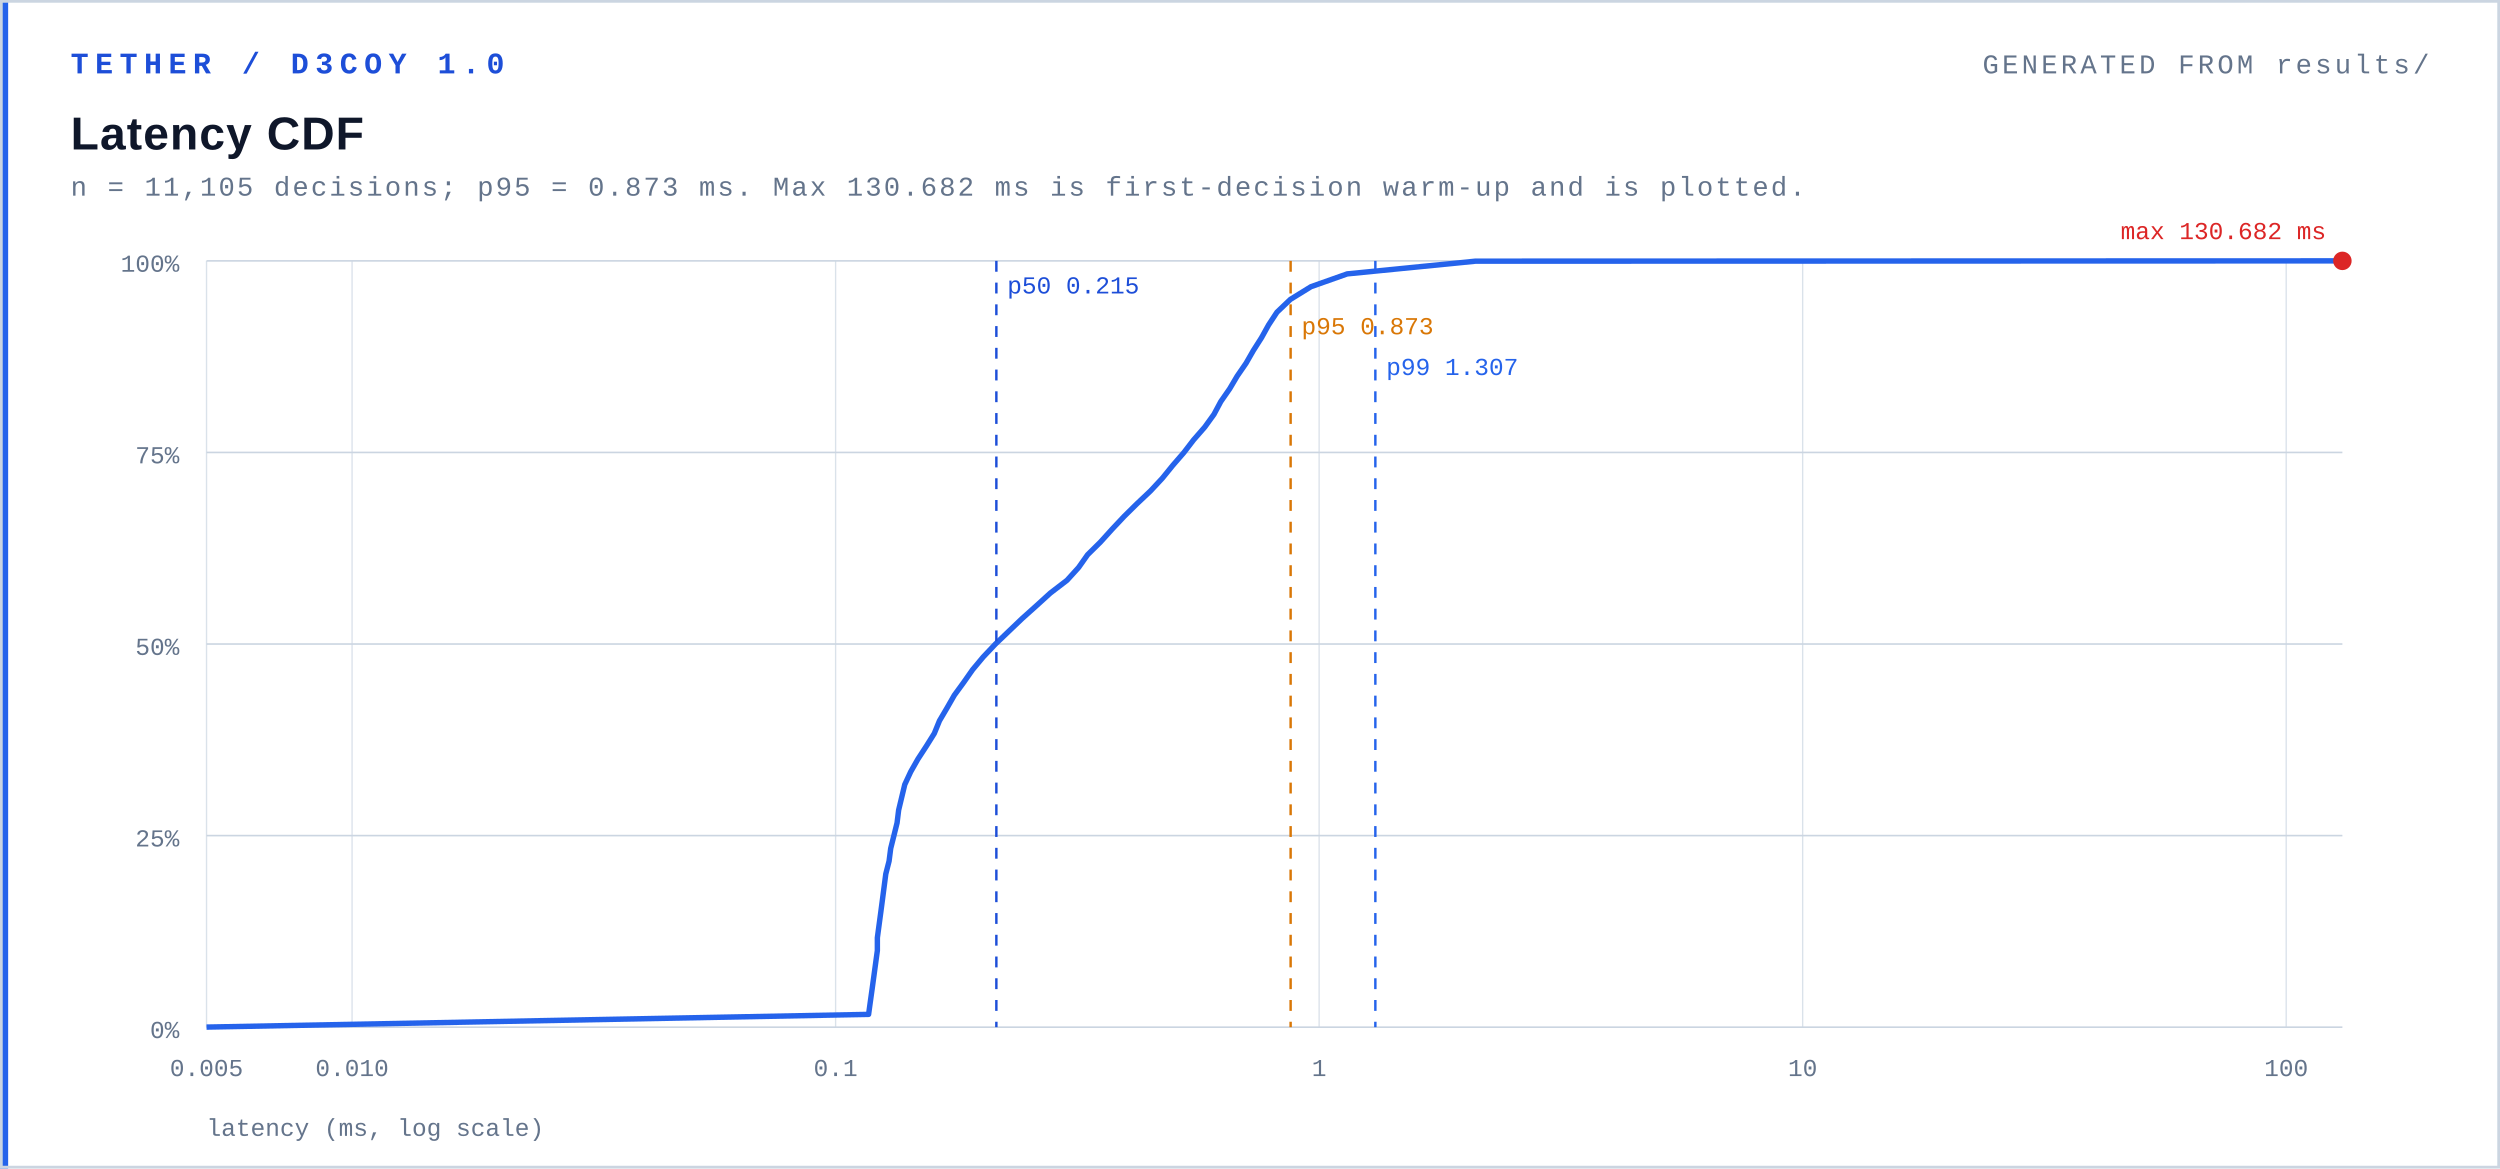
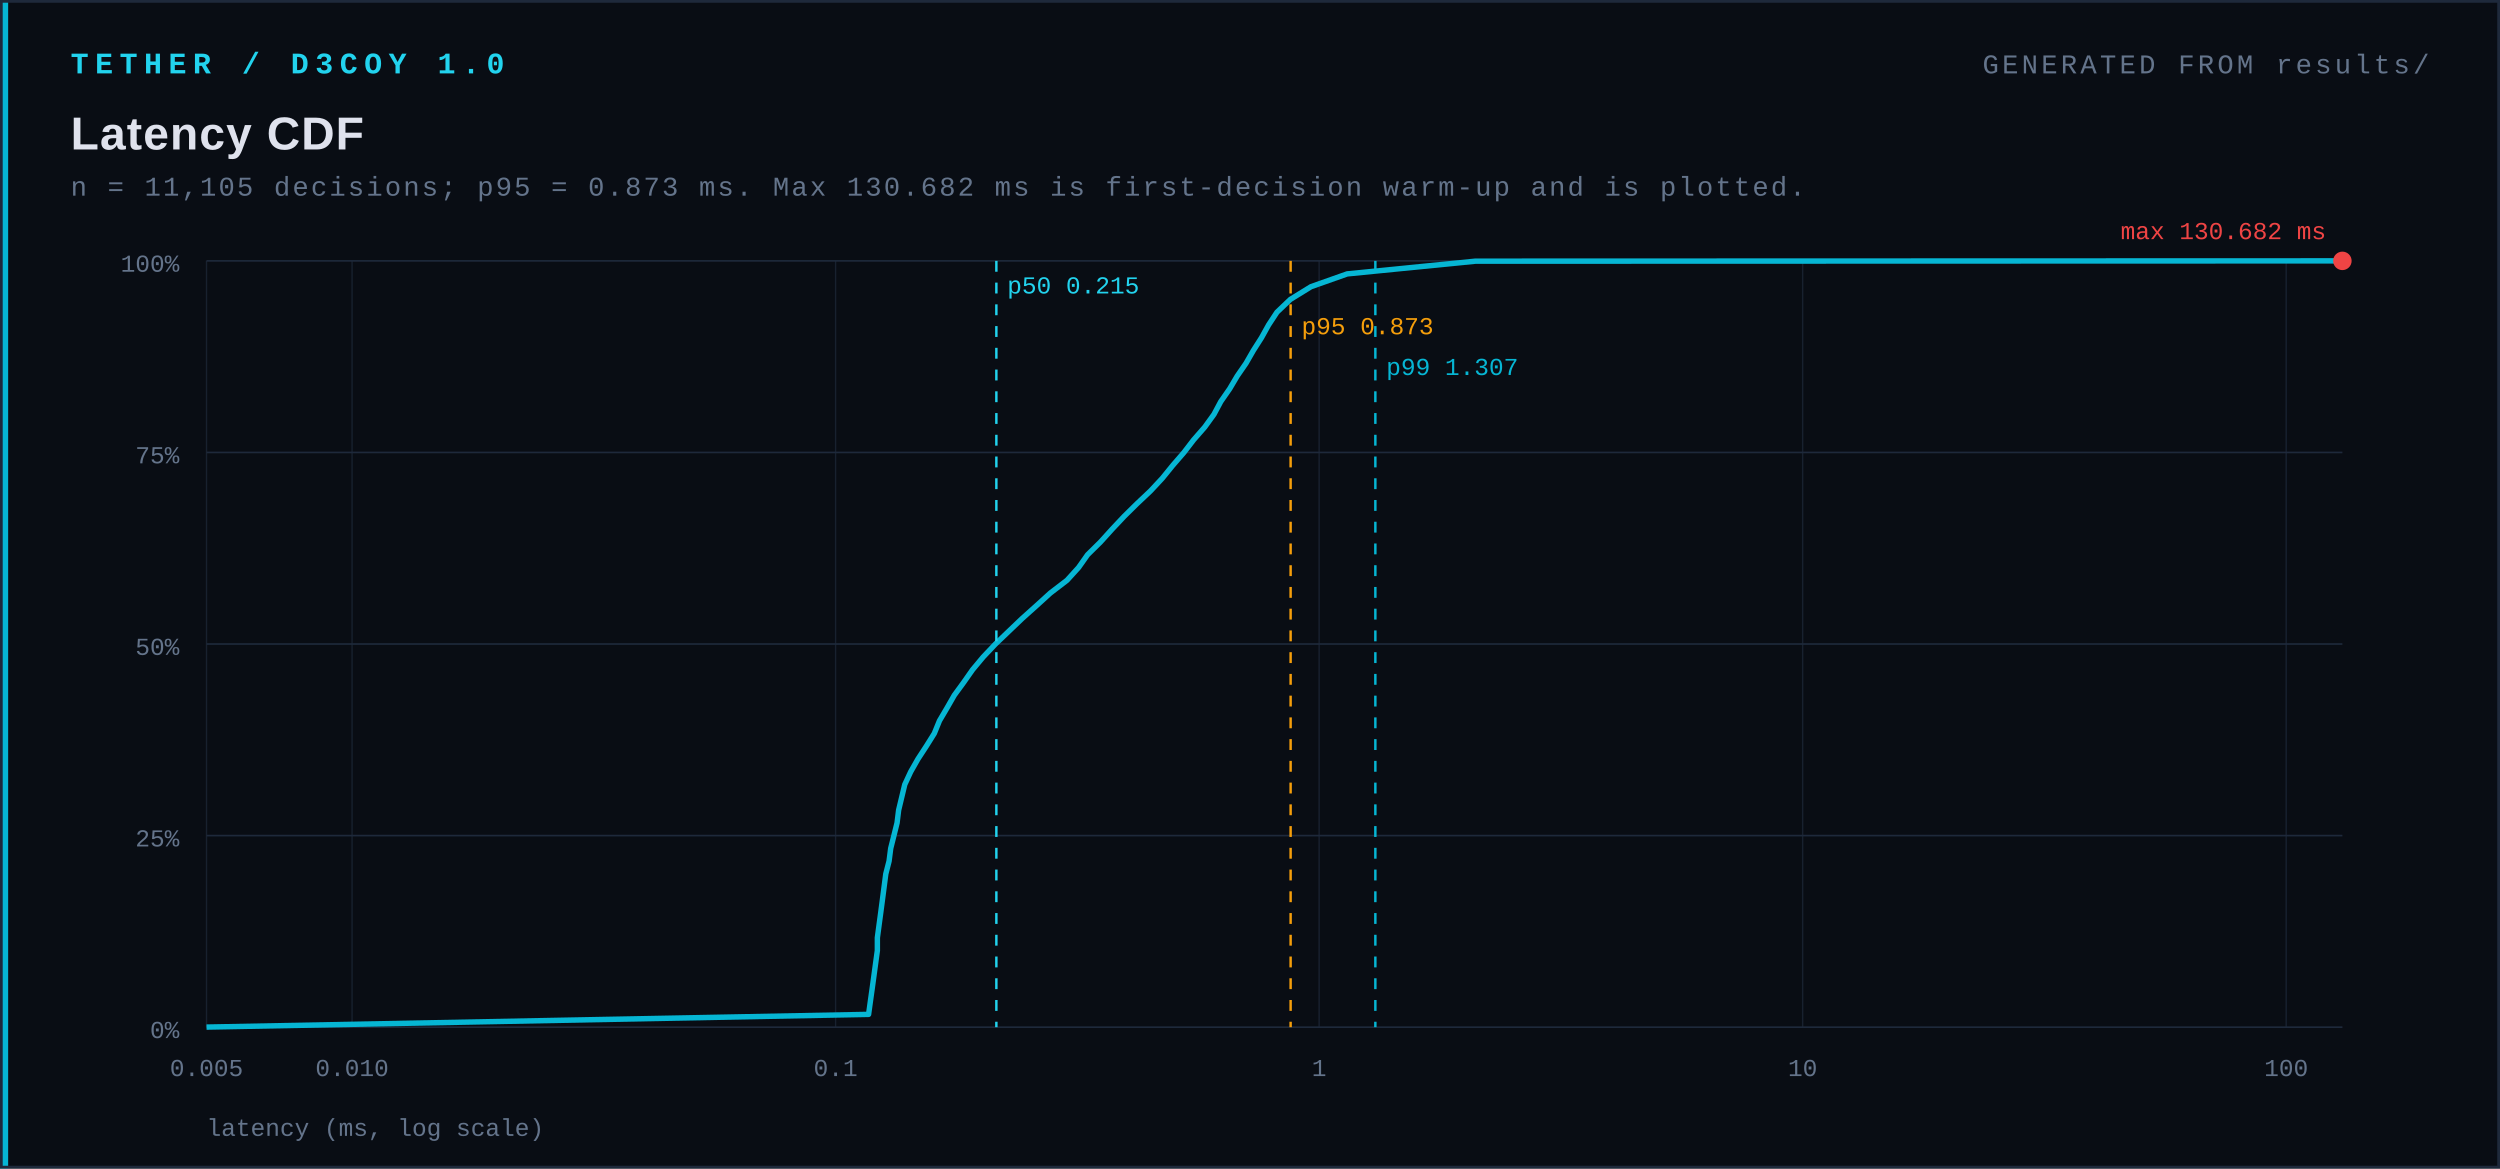
<svg xmlns="http://www.w3.org/2000/svg" viewBox="0 0 920 430" width="100%" role="img" aria-labelledby="exhibit-title" preserveAspectRatio="xMidYMid meet">
-   <rect x="0.00" y="0.00" width="920.00" height="430.00" fill="#ffffff" />
-   <rect x="0.00" y="0.00" width="3.00" height="430.00" fill="#2563eb" />
-   <rect x="0.50" y="0.50" width="919.00" height="429.00" fill="none" stroke="#cbd5e1" stroke-width="1.0" />
-   <text x="26.00" y="27.00" font-size="11" font-family="Consolas, 'Courier New', monospace" fill="#1d4ed8" text-anchor="start" font-weight="700" letter-spacing="2.4">TETHER / D3COY 1.0</text>
+   <rect x="0.00" y="0.00" width="920.00" height="430.00" fill="#090d14" />
+   <rect x="0.00" y="0.00" width="3.00" height="430.00" fill="#06b6d4" />
+   <rect x="0.50" y="0.50" width="919.00" height="429.00" fill="none" stroke="#1e293b" stroke-width="1.0" />
+   <text x="26.00" y="27.00" font-size="11" font-family="Consolas, 'Courier New', monospace" fill="#22d3ee" text-anchor="start" font-weight="700" letter-spacing="2.4">TETHER / D3COY 1.0</text>
  <text x="894.00" y="27.00" font-size="10" font-family="Consolas, 'Courier New', monospace" fill="#64748b" text-anchor="end" font-weight="400" letter-spacing="1.2">GENERATED FROM results/</text>
-   <text x="26.00" y="55.00" font-size="17" font-family="ui-sans-serif, system-ui, -apple-system, 'Segoe UI', Arial, sans-serif" fill="#0f172a" text-anchor="start" font-weight="700" letter-spacing="0.4">Latency CDF</text>
+   <text x="26.00" y="55.00" font-size="17" font-family="ui-sans-serif, system-ui, -apple-system, 'Segoe UI', Arial, sans-serif" fill="#dfe2ed" text-anchor="start" font-weight="700" letter-spacing="0.4">Latency CDF</text>
  <text x="26.00" y="72.00" font-size="10" font-family="Consolas, 'Courier New', monospace" fill="#64748b" text-anchor="start" font-weight="400" letter-spacing="0.8">n = 11,105 decisions; p95 = 0.873 ms. Max 130.682 ms is first-decision warm-up and is plotted.</text>
-   <line x1="76.00" y1="378.00" x2="862.00" y2="378.00" stroke="#cbd5e1" stroke-width="0.6" />
+   <line x1="76.00" y1="378.00" x2="862.00" y2="378.00" stroke="#1e293b" stroke-width="0.6" />
  <text x="66.00" y="382.00" font-size="9" font-family="Consolas, 'Courier New', monospace" fill="#64748b" text-anchor="end" font-weight="400">0%</text>
-   <line x1="76.00" y1="307.50" x2="862.00" y2="307.50" stroke="#cbd5e1" stroke-width="0.6" />
+   <line x1="76.00" y1="307.50" x2="862.00" y2="307.50" stroke="#1e293b" stroke-width="0.6" />
  <text x="66.00" y="311.50" font-size="9" font-family="Consolas, 'Courier New', monospace" fill="#64748b" text-anchor="end" font-weight="400">25%</text>
-   <line x1="76.00" y1="237.00" x2="862.00" y2="237.00" stroke="#cbd5e1" stroke-width="0.6" />
+   <line x1="76.00" y1="237.00" x2="862.00" y2="237.00" stroke="#1e293b" stroke-width="0.6" />
  <text x="66.00" y="241.00" font-size="9" font-family="Consolas, 'Courier New', monospace" fill="#64748b" text-anchor="end" font-weight="400">50%</text>
-   <line x1="76.00" y1="166.50" x2="862.00" y2="166.50" stroke="#cbd5e1" stroke-width="0.6" />
+   <line x1="76.00" y1="166.50" x2="862.00" y2="166.50" stroke="#1e293b" stroke-width="0.6" />
  <text x="66.00" y="170.50" font-size="9" font-family="Consolas, 'Courier New', monospace" fill="#64748b" text-anchor="end" font-weight="400">75%</text>
-   <line x1="76.00" y1="96.00" x2="862.00" y2="96.00" stroke="#cbd5e1" stroke-width="0.6" />
+   <line x1="76.00" y1="96.00" x2="862.00" y2="96.00" stroke="#1e293b" stroke-width="0.6" />
  <text x="66.00" y="100.00" font-size="9" font-family="Consolas, 'Courier New', monospace" fill="#64748b" text-anchor="end" font-weight="400">100%</text>
-   <line x1="76.00" y1="96.00" x2="76.00" y2="378.00" stroke="#cbd5e1" stroke-width="0.5" opacity="0.70" />
+   <line x1="76.00" y1="96.00" x2="76.00" y2="378.00" stroke="#1e293b" stroke-width="0.5" opacity="0.70" />
  <text x="76.00" y="396.00" font-size="9" font-family="Consolas, 'Courier New', monospace" fill="#64748b" text-anchor="middle" font-weight="400">0.005</text>
-   <line x1="129.56" y1="96.00" x2="129.56" y2="378.00" stroke="#cbd5e1" stroke-width="0.5" opacity="0.70" />
+   <line x1="129.56" y1="96.00" x2="129.56" y2="378.00" stroke="#1e293b" stroke-width="0.5" opacity="0.70" />
  <text x="129.56" y="396.00" font-size="9" font-family="Consolas, 'Courier New', monospace" fill="#64748b" text-anchor="middle" font-weight="400">0.010</text>
-   <line x1="307.50" y1="96.00" x2="307.50" y2="378.00" stroke="#cbd5e1" stroke-width="0.5" opacity="0.70" />
+   <line x1="307.50" y1="96.00" x2="307.50" y2="378.00" stroke="#1e293b" stroke-width="0.5" opacity="0.70" />
  <text x="307.50" y="396.00" font-size="9" font-family="Consolas, 'Courier New', monospace" fill="#64748b" text-anchor="middle" font-weight="400">0.1</text>
-   <line x1="485.44" y1="96.00" x2="485.44" y2="378.00" stroke="#cbd5e1" stroke-width="0.5" opacity="0.70" />
+   <line x1="485.44" y1="96.00" x2="485.44" y2="378.00" stroke="#1e293b" stroke-width="0.5" opacity="0.70" />
  <text x="485.44" y="396.00" font-size="9" font-family="Consolas, 'Courier New', monospace" fill="#64748b" text-anchor="middle" font-weight="400">1</text>
-   <line x1="663.38" y1="96.00" x2="663.38" y2="378.00" stroke="#cbd5e1" stroke-width="0.5" opacity="0.70" />
+   <line x1="663.38" y1="96.00" x2="663.38" y2="378.00" stroke="#1e293b" stroke-width="0.5" opacity="0.70" />
  <text x="663.38" y="396.00" font-size="9" font-family="Consolas, 'Courier New', monospace" fill="#64748b" text-anchor="middle" font-weight="400">10</text>
-   <line x1="841.32" y1="96.00" x2="841.32" y2="378.00" stroke="#cbd5e1" stroke-width="0.5" opacity="0.70" />
+   <line x1="841.32" y1="96.00" x2="841.32" y2="378.00" stroke="#1e293b" stroke-width="0.5" opacity="0.70" />
  <text x="841.32" y="396.00" font-size="9" font-family="Consolas, 'Courier New', monospace" fill="#64748b" text-anchor="middle" font-weight="400">100</text>
  <text x="76.00" y="418.00" font-size="9" font-family="Consolas, 'Courier New', monospace" fill="#64748b" text-anchor="start" font-weight="400">latency (ms, log scale)</text>
-   <polyline points="76.00,377.97 319.64,373.29 320.29,368.58 320.95,363.87 321.59,359.19 322.23,354.48 322.87,349.80 322.87,345.09 323.50,340.38 324.13,335.70 324.75,330.99 325.36,326.31 325.97,321.60 327.18,316.89 327.78,312.21 328.96,307.50 330.12,302.82 330.70,298.11 331.83,293.40 332.95,288.72 335.14,284.01 337.80,279.33 340.87,274.62 343.82,269.91 345.73,265.23 348.51,260.52 351.19,255.84 354.63,251.13 357.91,246.45 361.84,241.74 366.30,237.03 371.19,232.35 376.12,227.64 381.34,222.96 386.52,218.25 392.66,213.54 396.91,208.86 400.23,204.15 404.97,199.47 409.23,194.76 413.66,190.05 418.40,185.37 423.39,180.66 427.75,175.98 431.57,171.27 435.65,166.56 439.24,161.88 443.35,157.17 446.74,152.48 449.25,147.78 452.51,143.09 455.30,138.38 458.54,133.68 461.23,128.99 464.23,124.28 466.83,119.60 469.92,114.89 474.86,110.18 482.45,105.50 495.77,100.79 542.96,96.11 862.00,96.00" fill="none" stroke="#2563eb" stroke-width="2.0" stroke-linejoin="round" />
-   <line x1="366.66" y1="96.00" x2="366.66" y2="378.00" stroke="#1d4ed8" stroke-width="0.9" stroke-dasharray="4 4" />
-   <text x="370.66" y="108.00" font-size="9" font-family="Consolas, 'Courier New', monospace" fill="#1d4ed8" text-anchor="start" font-weight="400">p50 0.215</text>
-   <line x1="474.95" y1="96.00" x2="474.95" y2="378.00" stroke="#d97706" stroke-width="0.9" stroke-dasharray="4 4" />
-   <text x="478.95" y="123.00" font-size="9" font-family="Consolas, 'Courier New', monospace" fill="#d97706" text-anchor="start" font-weight="400">p95 0.873</text>
-   <line x1="506.13" y1="96.00" x2="506.13" y2="378.00" stroke="#2563eb" stroke-width="0.9" stroke-dasharray="4 4" />
-   <text x="510.13" y="138.00" font-size="9" font-family="Consolas, 'Courier New', monospace" fill="#2563eb" text-anchor="start" font-weight="400">p99 1.307</text>
-   <circle cx="862.00" cy="96.00" r="3.4" fill="#dc2626" />
-   <text x="856.00" y="88.00" font-size="9" font-family="Consolas, 'Courier New', monospace" fill="#dc2626" text-anchor="end" font-weight="400">max 130.682 ms</text>
+   <polyline points="76.00,377.97 319.64,373.29 320.29,368.58 320.95,363.87 321.59,359.19 322.23,354.48 322.87,349.80 322.87,345.09 323.50,340.38 324.13,335.70 324.75,330.99 325.36,326.31 325.97,321.60 327.18,316.89 327.78,312.21 328.96,307.50 330.12,302.82 330.70,298.11 331.83,293.40 332.95,288.72 335.14,284.01 337.80,279.33 340.87,274.62 343.82,269.91 345.73,265.23 348.51,260.52 351.19,255.84 354.63,251.13 357.91,246.45 361.84,241.74 366.30,237.03 371.19,232.35 376.12,227.64 381.34,222.96 386.52,218.25 392.66,213.54 396.91,208.86 400.23,204.15 404.97,199.47 409.23,194.76 413.66,190.05 418.40,185.37 423.39,180.66 427.75,175.98 431.57,171.27 435.65,166.56 439.24,161.88 443.35,157.17 446.74,152.48 449.25,147.78 452.51,143.09 455.30,138.38 458.54,133.68 461.23,128.99 464.23,124.28 466.83,119.60 469.92,114.89 474.86,110.18 482.45,105.50 495.77,100.79 542.96,96.11 862.00,96.00" fill="none" stroke="#06b6d4" stroke-width="2.0" stroke-linejoin="round" />
+   <line x1="366.66" y1="96.00" x2="366.66" y2="378.00" stroke="#22d3ee" stroke-width="0.9" stroke-dasharray="4 4" />
+   <text x="370.66" y="108.00" font-size="9" font-family="Consolas, 'Courier New', monospace" fill="#22d3ee" text-anchor="start" font-weight="400">p50 0.215</text>
+   <line x1="474.95" y1="96.00" x2="474.95" y2="378.00" stroke="#f59e0b" stroke-width="0.9" stroke-dasharray="4 4" />
+   <text x="478.95" y="123.00" font-size="9" font-family="Consolas, 'Courier New', monospace" fill="#f59e0b" text-anchor="start" font-weight="400">p95 0.873</text>
+   <line x1="506.13" y1="96.00" x2="506.13" y2="378.00" stroke="#06b6d4" stroke-width="0.9" stroke-dasharray="4 4" />
+   <text x="510.13" y="138.00" font-size="9" font-family="Consolas, 'Courier New', monospace" fill="#06b6d4" text-anchor="start" font-weight="400">p99 1.307</text>
+   <circle cx="862.00" cy="96.00" r="3.4" fill="#ef4444" />
+   <text x="856.00" y="88.00" font-size="9" font-family="Consolas, 'Courier New', monospace" fill="#ef4444" text-anchor="end" font-weight="400">max 130.682 ms</text>
</svg>
